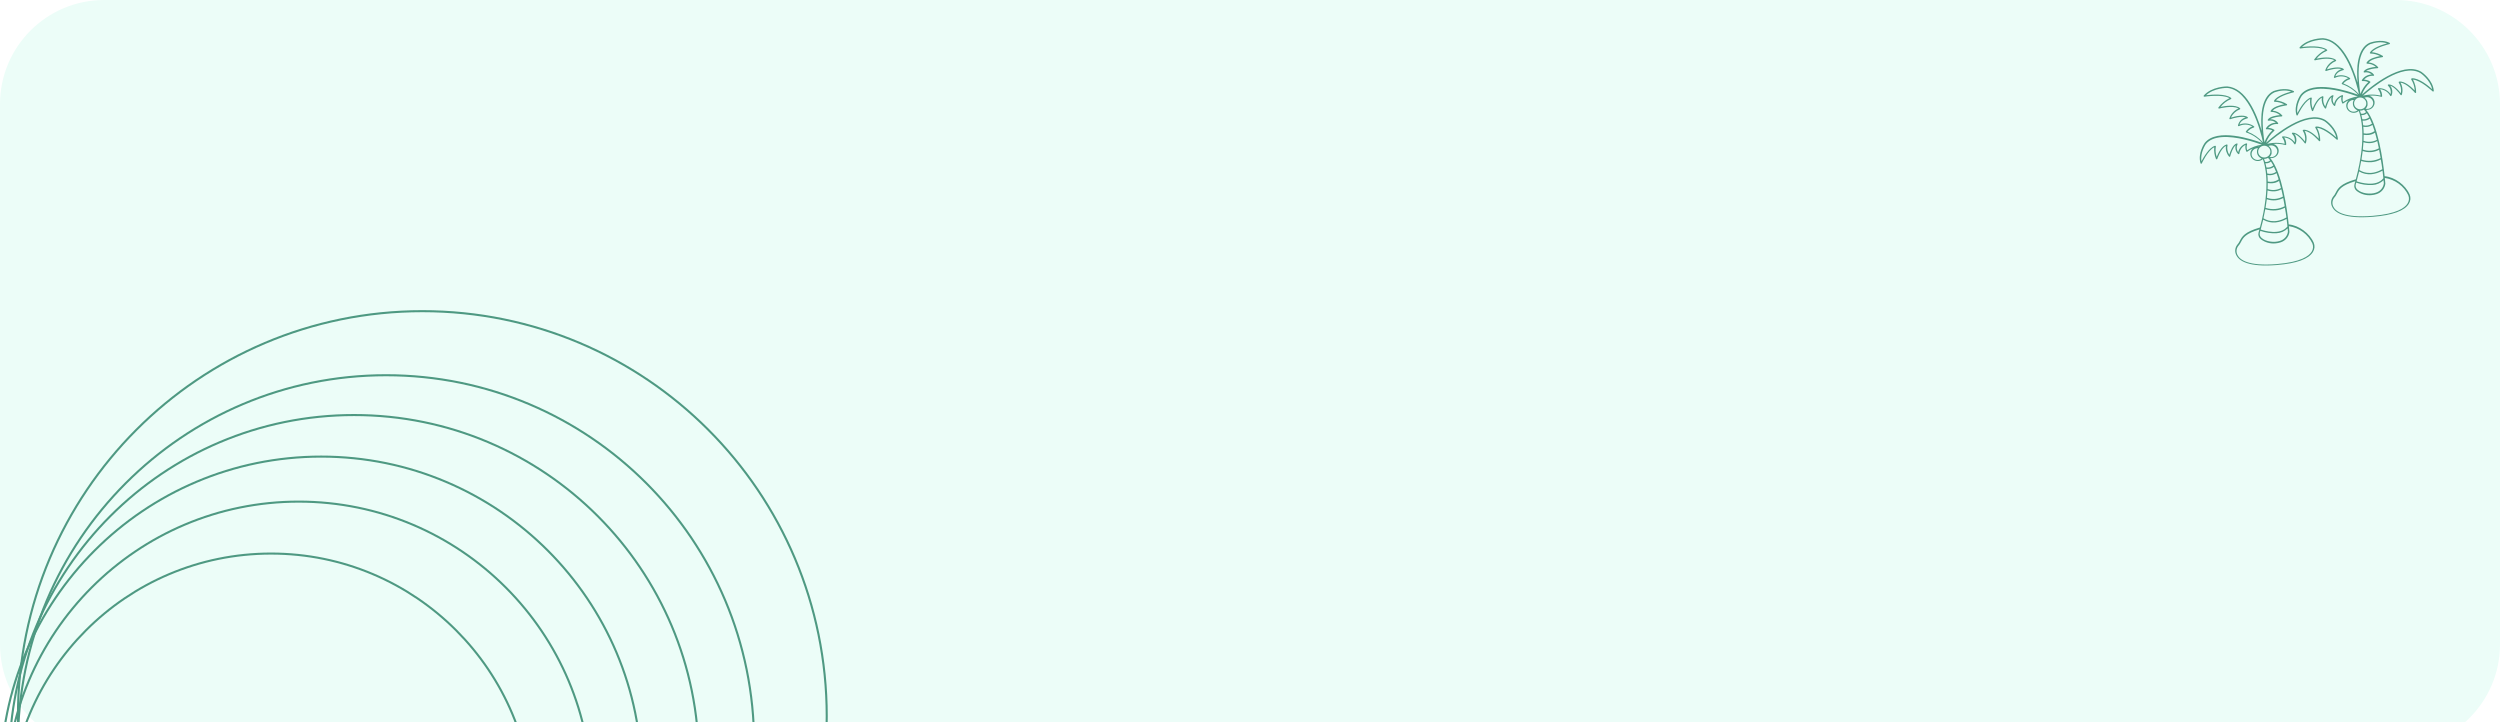
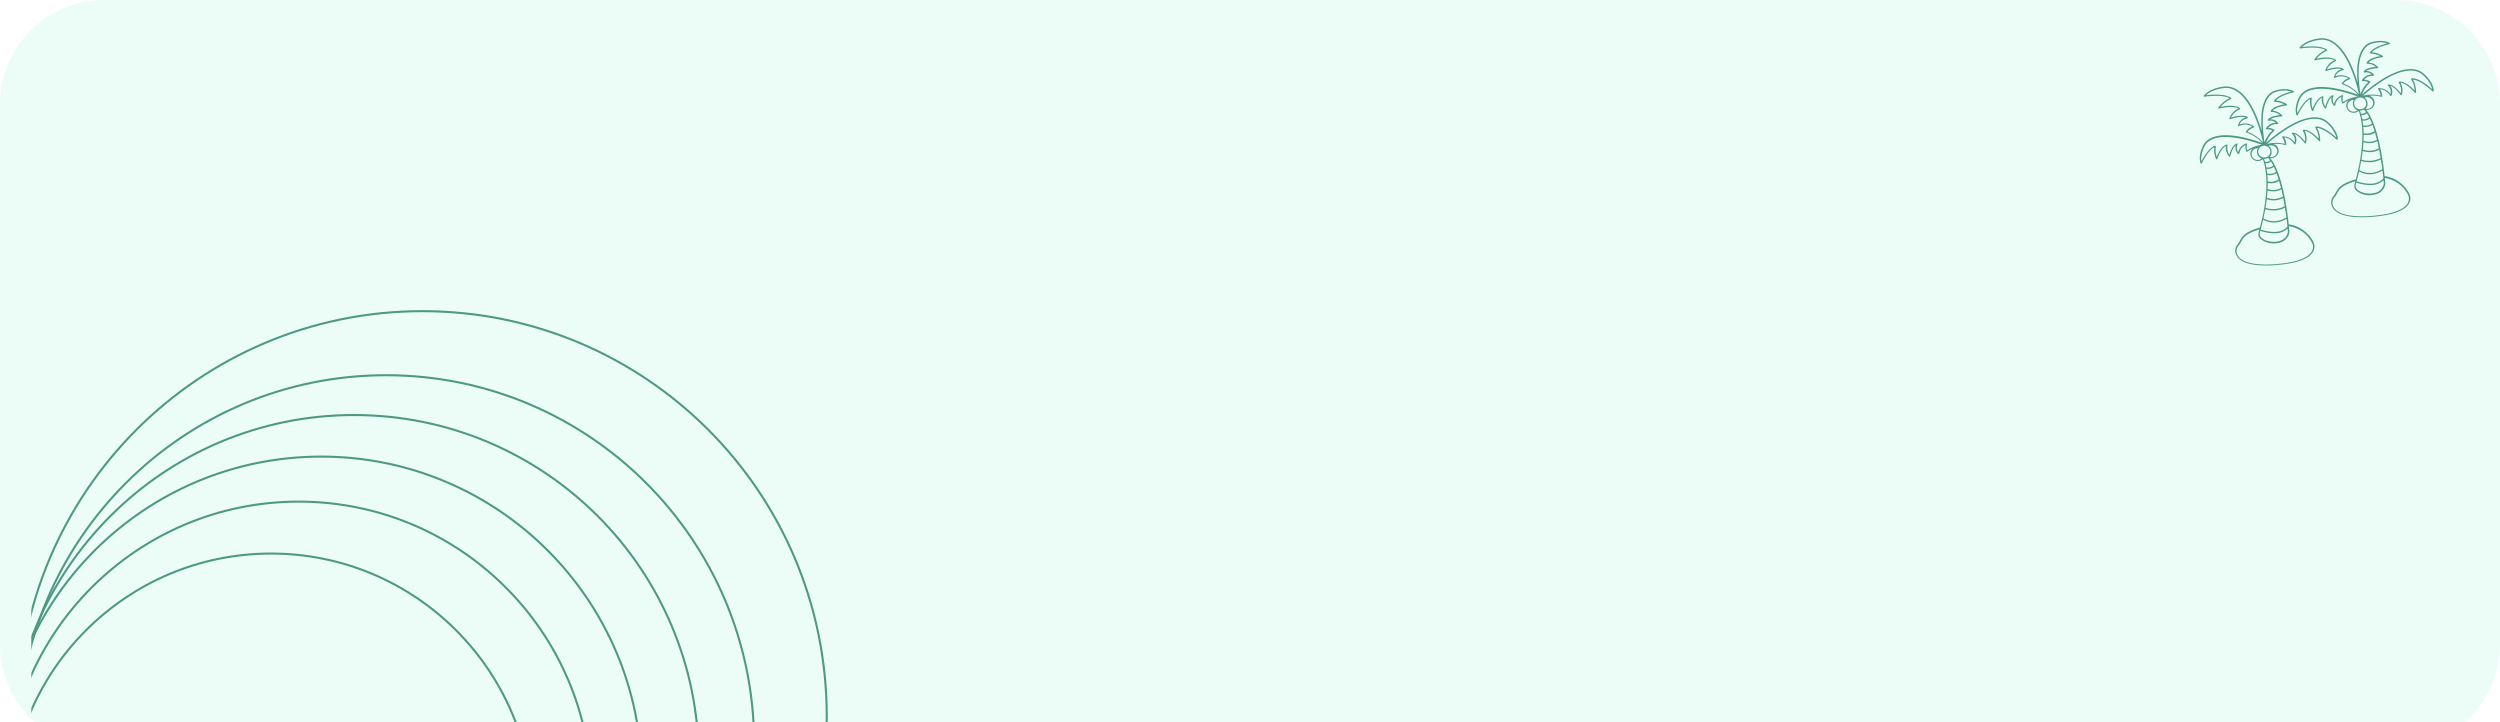
<svg xmlns="http://www.w3.org/2000/svg" width="1199" height="346" viewBox="0 0 1199 346" fill="none">
  <rect width="1199" height="359" rx="50" fill="#ECFDF8" />
  <path d="M1161.18 34.389C1151.92 29.059 1136.65 41.896 1132.77 45.395C1133.55 43.176 1134.91 41.186 1136.71 39.612C1136.75 39.58 1136.78 39.539 1136.81 39.492C1136.83 39.445 1136.84 39.394 1136.84 39.342C1136.84 39.293 1136.82 39.244 1136.8 39.2C1136.78 39.156 1136.74 39.119 1136.7 39.092C1135.84 38.533 1134.83 38.225 1133.8 38.205C1134.33 37.573 1135.01 37.075 1135.79 36.754C1136.57 36.433 1137.41 36.299 1138.26 36.364C1138.32 36.373 1138.38 36.364 1138.44 36.338C1138.5 36.313 1138.54 36.271 1138.58 36.22C1138.61 36.167 1138.62 36.107 1138.62 36.046C1138.62 35.985 1138.61 35.925 1138.58 35.873C1138.17 35.277 1137.6 34.795 1136.94 34.477C1136.28 34.159 1135.54 34.015 1134.8 34.061C1136.11 33.097 1139.08 32.75 1140.28 32.712C1140.34 32.711 1140.4 32.692 1140.46 32.658C1140.51 32.624 1140.55 32.575 1140.58 32.519C1140.6 32.464 1140.61 32.403 1140.6 32.343C1140.59 32.284 1140.57 32.228 1140.53 32.181C1139.37 30.883 1137.73 30.077 1135.96 29.936C1137.62 28.008 1142.54 27.43 1142.59 27.42C1142.66 27.415 1142.72 27.388 1142.78 27.342C1142.83 27.297 1142.86 27.236 1142.88 27.17C1142.89 27.132 1142.9 27.092 1142.9 27.052C1142.9 27.011 1142.89 26.971 1142.88 26.933C1142.86 26.896 1142.84 26.861 1142.81 26.833C1142.78 26.804 1142.75 26.781 1142.71 26.765C1141.15 25.807 1139.38 25.21 1137.54 25.02C1139.54 22.63 1145.9 21.165 1145.97 21.165C1146.03 21.15 1146.1 21.115 1146.14 21.065C1146.19 21.015 1146.22 20.952 1146.23 20.886C1146.23 20.82 1146.22 20.754 1146.19 20.695C1146.16 20.637 1146.11 20.589 1146.05 20.558C1141.79 18.419 1136.59 20.5 1136.35 20.558C1130.35 23.45 1130.08 33.039 1130.71 39.68C1128.35 31.613 1123.22 18.977 1114.15 18.312C1113.85 18.312 1106.78 18.312 1102.9 22.717C1102.86 22.771 1102.84 22.835 1102.84 22.9C1102.84 22.966 1102.86 23.03 1102.9 23.083C1102.93 23.141 1102.98 23.187 1103.05 23.216C1103.11 23.245 1103.18 23.256 1103.25 23.247C1103.34 23.247 1111.79 21.927 1115.25 23.951C1113.14 25.005 1111.32 26.536 1109.96 28.413C1109.92 28.47 1109.89 28.537 1109.89 28.606C1109.89 28.675 1109.92 28.742 1109.96 28.799C1110 28.854 1110.05 28.895 1110.12 28.918C1110.19 28.94 1110.26 28.942 1110.33 28.924C1110.4 28.924 1116.67 27.237 1119.55 28.876C1118.53 29.349 1117.63 30.014 1116.88 30.83C1116.14 31.646 1115.57 32.597 1115.22 33.627C1115.2 33.686 1115.19 33.749 1115.21 33.809C1115.23 33.869 1115.26 33.923 1115.31 33.964C1115.35 34.008 1115.41 34.038 1115.47 34.05C1115.53 34.062 1115.6 34.055 1115.66 34.032C1117.15 33.502 1121.03 32.451 1123.03 33.164C1122.11 33.423 1121.28 33.918 1120.63 34.597C1119.98 35.277 1119.53 36.114 1119.34 37.02C1119.33 37.08 1119.33 37.142 1119.36 37.198C1119.38 37.254 1119.42 37.303 1119.48 37.338C1119.53 37.368 1119.59 37.384 1119.66 37.384C1119.72 37.384 1119.78 37.368 1119.84 37.338C1120.83 36.847 1121.93 36.605 1123.04 36.636C1124.15 36.666 1125.24 36.967 1126.2 37.511C1124.95 37.998 1123.88 38.834 1123.13 39.911C1123.1 39.956 1123.09 40.005 1123.09 40.056C1123.09 40.106 1123.1 40.156 1123.13 40.2C1123.15 40.248 1123.17 40.291 1123.21 40.326C1123.25 40.361 1123.3 40.387 1123.35 40.403C1126.29 41.42 1128.91 43.157 1130.95 45.443C1126.01 43.602 1109.25 38.06 1103.37 45.443C1103.23 45.645 1099.92 50.455 1101.37 55.168C1101.39 55.231 1101.43 55.287 1101.48 55.328C1101.53 55.369 1101.6 55.394 1101.67 55.399H1101.72C1101.78 55.393 1101.83 55.372 1101.88 55.338C1101.93 55.304 1101.97 55.259 1102 55.206C1102 55.139 1104.92 48.932 1107.94 47.496C1107.76 49.397 1108.04 51.312 1108.78 53.086C1108.8 53.149 1108.84 53.204 1108.9 53.242C1108.96 53.28 1109.03 53.3 1109.1 53.298C1109.17 53.297 1109.24 53.274 1109.3 53.233C1109.35 53.191 1109.4 53.133 1109.42 53.067C1109.42 53.019 1111.07 48.123 1113.53 46.86C1113.42 47.761 1113.49 48.675 1113.75 49.548C1114.01 50.422 1114.44 51.237 1115.03 51.949C1115.07 51.996 1115.12 52.031 1115.18 52.05C1115.24 52.069 1115.31 52.07 1115.37 52.055C1115.43 52.043 1115.48 52.013 1115.53 51.971C1115.57 51.928 1115.6 51.873 1115.62 51.814C1115.91 50.599 1116.88 47.612 1118.25 46.513C1118.04 47.253 1118.04 48.033 1118.24 48.773C1118.45 49.513 1118.86 50.187 1119.43 50.725C1119.47 50.765 1119.53 50.793 1119.59 50.805C1119.65 50.816 1119.72 50.812 1119.78 50.792C1119.84 50.77 1119.89 50.731 1119.93 50.682C1119.97 50.633 1119.99 50.574 1120 50.513C1120.1 49.642 1120.43 48.808 1120.94 48.085C1121.45 47.361 1122.14 46.769 1122.95 46.359C1122.75 47.411 1122.87 48.497 1123.31 49.481C1123.33 49.528 1123.36 49.569 1123.4 49.6C1123.44 49.632 1123.49 49.654 1123.54 49.664C1123.59 49.675 1123.64 49.675 1123.69 49.663C1123.74 49.651 1123.79 49.629 1123.83 49.597C1124.62 49 1125.48 48.498 1126.4 48.103C1126 48.459 1125.69 48.899 1125.49 49.388C1125.29 49.877 1125.21 50.404 1125.26 50.927C1125.34 51.846 1125.79 52.696 1126.53 53.29C1127.26 53.885 1128.2 54.175 1129.16 54.098C1129.94 54.032 1130.68 53.716 1131.26 53.202C1132.11 55.341 1135.36 65.596 1129.86 85.97C1122.44 88.12 1121.26 90.375 1120.23 92.37C1119.89 93.095 1119.45 93.767 1118.91 94.365C1118.38 95.077 1118.07 95.915 1118.01 96.785C1117.95 97.655 1118.14 98.525 1118.56 99.3C1119.93 102.056 1124.44 105.082 1138.1 103.974C1147.5 103.203 1153.29 101.083 1155.31 97.671C1155.72 97.017 1155.96 96.281 1156.03 95.519C1156.09 94.758 1155.96 93.993 1155.67 93.286C1153.67 88.679 1148.55 84.949 1143.67 84.496C1142.89 77.065 1140.5 59.649 1134.84 52.691C1135.08 52.715 1135.32 52.715 1135.56 52.691C1136.51 52.61 1137.39 52.168 1138.01 51.462C1138.63 50.755 1138.93 49.842 1138.85 48.922C1138.78 48.231 1138.51 47.574 1138.05 47.036C1137.6 46.498 1136.99 46.104 1136.3 45.906C1138.22 45.744 1140.16 45.917 1142.03 46.417C1142.07 46.438 1142.12 46.449 1142.17 46.449C1142.22 46.449 1142.27 46.438 1142.32 46.417C1142.36 46.39 1142.4 46.353 1142.42 46.309C1142.45 46.266 1142.46 46.216 1142.47 46.166C1142.49 44.967 1142.14 43.789 1141.47 42.783C1142.48 42.876 1143.46 43.21 1144.31 43.757C1145.16 44.304 1145.85 45.046 1146.33 45.915C1146.35 45.97 1146.4 46.015 1146.45 46.048C1146.5 46.08 1146.56 46.098 1146.63 46.099C1146.69 46.098 1146.75 46.08 1146.8 46.048C1146.86 46.015 1146.9 45.97 1146.93 45.915C1147.29 45.135 1147.43 44.275 1147.32 43.426C1147.21 42.577 1146.87 41.772 1146.33 41.096C1148.21 41.627 1150.53 44.373 1151.33 45.53C1151.36 45.578 1151.41 45.616 1151.46 45.641C1151.52 45.667 1151.58 45.678 1151.64 45.674C1151.7 45.665 1151.76 45.639 1151.81 45.597C1151.86 45.556 1151.89 45.503 1151.91 45.443C1152.2 44.487 1152.3 43.484 1152.19 42.492C1152.09 41.5 1151.78 40.538 1151.29 39.66C1154.36 39.95 1158.14 44.393 1158.18 44.479C1158.22 44.532 1158.28 44.57 1158.35 44.589C1158.42 44.608 1158.49 44.607 1158.56 44.585C1158.63 44.564 1158.68 44.521 1158.72 44.463C1158.76 44.405 1158.78 44.336 1158.78 44.267C1158.79 42.154 1158.27 40.069 1157.28 38.186C1160.99 38.456 1166.62 43.757 1166.68 43.814C1166.73 43.861 1166.79 43.892 1166.86 43.902C1166.93 43.913 1166.99 43.902 1167.06 43.872C1167.12 43.845 1167.17 43.799 1167.2 43.742C1167.24 43.685 1167.25 43.62 1167.25 43.554C1166.82 38.186 1161.43 34.552 1161.18 34.389ZM1143.29 87.985C1143.16 88.997 1142.72 89.952 1142.05 90.735C1141.37 91.518 1140.47 92.096 1139.46 92.399C1136.62 93.363 1132.61 92.727 1130.71 91.011C1130.32 90.708 1130.03 90.305 1129.87 89.849C1129.72 89.394 1129.7 88.904 1129.82 88.438L1130.06 87.59C1132.52 88.471 1135.14 88.861 1137.76 88.737C1139.8 88.657 1141.73 87.822 1143.15 86.404C1143.24 87.281 1143.28 87.84 1143.29 87.985ZM1143.06 85.479C1139.63 89.922 1131.8 87.503 1130.23 86.954C1130.69 85.315 1131.09 83.741 1131.44 82.231C1133.2 83.282 1135.28 83.749 1137.35 83.561C1139.22 83.369 1141.03 82.787 1142.65 81.855C1142.82 83.262 1142.96 84.496 1143.06 85.479ZM1142.56 81.151C1136.56 84.621 1132.44 82.115 1131.56 81.547C1131.9 80.034 1132.18 78.588 1132.43 77.21C1134.04 77.711 1135.74 77.904 1137.43 77.778C1138.97 77.66 1140.47 77.216 1141.82 76.477C1142.15 78.144 1142.37 79.773 1142.56 81.151ZM1132.56 76.554C1132.81 75.109 1133.01 73.721 1133.16 72.42C1134.48 72.886 1135.89 73.067 1137.3 72.95C1138.61 72.843 1139.88 72.464 1141.03 71.841C1141.3 73.181 1141.53 74.501 1141.74 75.783C1140.35 76.519 1138.82 76.967 1137.24 77.1C1135.66 77.233 1134.08 77.047 1132.58 76.554H1132.56ZM1133.23 71.735C1133.36 70.502 1133.46 69.326 1133.52 68.218C1134.65 68.579 1135.84 68.717 1137.03 68.622C1138.12 68.528 1139.19 68.199 1140.14 67.658C1140.41 68.805 1140.67 69.972 1140.9 71.118C1139.75 71.764 1138.47 72.155 1137.14 72.263C1135.82 72.372 1134.49 72.195 1133.25 71.745L1133.23 71.735ZM1133.56 67.533C1133.56 66.502 1133.62 65.528 1133.61 64.642C1134.35 64.771 1135.1 64.807 1135.85 64.748C1137 64.673 1138.11 64.285 1139.05 63.63C1139.38 64.748 1139.69 65.895 1139.97 67.051C1139 67.575 1137.93 67.89 1136.83 67.975C1135.72 68.06 1134.61 67.912 1133.58 67.543L1133.56 67.533ZM1133.61 63.938C1133.61 62.791 1133.53 61.741 1133.44 60.777C1133.97 60.894 1134.53 60.93 1135.08 60.883C1136.07 60.797 1137.02 60.465 1137.84 59.919C1138.19 60.883 1138.53 61.847 1138.84 62.897C1138.09 63.414 1137.24 63.774 1136.35 63.955C1135.45 64.136 1134.52 64.133 1133.63 63.948L1133.61 63.938ZM1133.38 60.083C1133.29 59.273 1133.19 58.531 1133.08 57.857C1133.39 57.886 1133.71 57.886 1134.03 57.857C1134.95 57.795 1135.83 57.458 1136.55 56.893C1136.92 57.654 1137.26 58.464 1137.6 59.302C1137.01 59.735 1136.32 60.031 1135.59 60.168C1134.86 60.305 1134.11 60.279 1133.4 60.093L1133.38 60.083ZM1132.97 57.192C1132.82 56.421 1132.67 55.756 1132.52 55.187C1132.72 55.206 1132.93 55.206 1133.14 55.187C1133.89 55.137 1134.6 54.826 1135.14 54.31C1135.55 54.931 1135.93 55.575 1136.28 56.237C1135.84 56.624 1135.31 56.911 1134.74 57.078C1134.18 57.244 1133.57 57.287 1132.99 57.201L1132.97 57.192ZM1132.32 54.493C1132.13 53.857 1131.96 53.385 1131.83 53.057H1132.26C1132.79 53.01 1133.3 52.849 1133.76 52.585C1134.11 52.954 1134.45 53.344 1134.76 53.751C1134.46 54.071 1134.08 54.309 1133.65 54.441C1133.23 54.573 1132.77 54.594 1132.34 54.503L1132.32 54.493ZM1133.63 51.901C1133.3 52.117 1132.93 52.269 1132.54 52.347C1132.15 52.425 1131.75 52.427 1131.36 52.353C1130.74 52.231 1130.18 51.919 1129.76 51.464C1129.34 51.009 1129.08 50.435 1129.03 49.828C1128.99 49.464 1129.03 49.097 1129.15 48.748C1129.26 48.399 1129.44 48.075 1129.69 47.795C1129.93 47.503 1130.23 47.261 1130.58 47.086C1130.92 46.91 1131.3 46.804 1131.69 46.773H1132.12C1132.49 46.791 1132.85 46.88 1133.19 47.033C1133.65 47.244 1134.05 47.569 1134.34 47.975C1134.64 48.381 1134.81 48.854 1134.86 49.346C1134.91 49.839 1134.82 50.335 1134.61 50.785C1134.4 51.236 1134.06 51.624 1133.65 51.91L1133.63 51.901ZM1136.63 21.223C1137.91 20.744 1139.26 20.442 1140.63 20.327C1142.06 20.183 1143.51 20.345 1144.87 20.799C1142.78 21.358 1137.87 22.881 1136.63 25.213C1136.59 25.262 1136.58 25.319 1136.58 25.377C1136.58 25.435 1136.59 25.492 1136.63 25.541C1136.66 25.589 1136.7 25.629 1136.76 25.654C1136.81 25.68 1136.87 25.691 1136.93 25.686C1138.53 25.722 1140.09 26.136 1141.49 26.89C1139.71 27.208 1136.06 28.076 1135 30.061C1134.97 30.109 1134.95 30.164 1134.95 30.22C1134.95 30.276 1134.97 30.331 1135 30.379C1135.03 30.429 1135.07 30.469 1135.12 30.496C1135.18 30.523 1135.24 30.536 1135.3 30.533C1136.84 30.54 1138.32 31.089 1139.47 32.075C1137.95 32.201 1134.52 32.673 1133.64 34.282C1133.6 34.334 1133.59 34.395 1133.59 34.456C1133.59 34.517 1133.6 34.577 1133.64 34.629C1133.67 34.682 1133.72 34.723 1133.79 34.745C1133.85 34.768 1133.91 34.771 1133.98 34.755C1134.6 34.634 1135.25 34.658 1135.86 34.826C1136.47 34.994 1137.03 35.3 1137.5 35.718C1136.53 35.735 1135.59 35.99 1134.76 36.459C1133.93 36.929 1133.24 37.596 1132.76 38.398C1132.72 38.449 1132.71 38.507 1132.71 38.566C1132.71 38.626 1132.72 38.684 1132.76 38.735C1132.79 38.785 1132.84 38.825 1132.9 38.851C1132.95 38.876 1133.01 38.886 1133.08 38.88C1134.02 38.817 1134.97 38.996 1135.82 39.4C1134.12 40.983 1132.83 42.927 1132.05 45.077C1131.34 40.451 1129.12 24.886 1136.71 21.233L1136.63 21.223ZM1123.86 40.017C1124.67 39.092 1125.72 38.401 1126.92 38.022C1126.98 38.005 1127.03 37.973 1127.07 37.929C1127.12 37.885 1127.14 37.83 1127.16 37.771C1127.17 37.712 1127.16 37.651 1127.14 37.595C1127.11 37.539 1127.08 37.49 1127.03 37.453C1126.04 36.738 1124.87 36.283 1123.64 36.133C1122.42 35.982 1121.17 36.142 1120.03 36.596C1120.84 34.186 1123.69 33.704 1123.82 33.646C1123.88 33.639 1123.94 33.612 1123.99 33.571C1124.04 33.53 1124.07 33.475 1124.09 33.415C1124.1 33.355 1124.1 33.291 1124.08 33.232C1124.06 33.172 1124.02 33.119 1123.98 33.078C1122.12 31.574 1117.69 32.74 1115.98 33.27C1116.81 31.483 1118.33 30.07 1120.21 29.319C1120.26 29.3 1120.31 29.267 1120.35 29.223C1120.39 29.179 1120.42 29.125 1120.43 29.068C1120.44 29.012 1120.43 28.954 1120.41 28.901C1120.39 28.847 1120.36 28.798 1120.32 28.76C1118.04 26.881 1113.08 27.68 1110.98 28.134C1112.27 26.507 1113.97 25.224 1115.92 24.404C1115.97 24.384 1116.02 24.351 1116.06 24.307C1116.1 24.263 1116.13 24.21 1116.14 24.153C1116.15 24.097 1116.15 24.038 1116.13 23.984C1116.11 23.93 1116.07 23.882 1116.03 23.845C1113.32 21.647 1106.53 22.235 1104.03 22.534C1107.81 19.006 1114.03 19.026 1114.09 19.026C1125.01 19.835 1130.18 39.834 1131.36 45.164C1129.34 42.89 1126.78 41.126 1123.9 40.027L1123.86 40.017ZM1123.71 48.932C1123.44 47.985 1123.44 46.987 1123.71 46.041C1123.73 45.983 1123.73 45.922 1123.71 45.864C1123.69 45.806 1123.66 45.754 1123.62 45.713C1123.57 45.671 1123.52 45.641 1123.46 45.627C1123.4 45.614 1123.34 45.617 1123.28 45.636C1122.31 45.969 1121.44 46.536 1120.77 47.284C1120.09 48.032 1119.63 48.934 1119.42 49.906C1119.05 49.344 1118.82 48.704 1118.77 48.041C1118.71 47.378 1118.82 46.712 1119.09 46.099C1119.12 46.048 1119.14 45.99 1119.14 45.93C1119.14 45.87 1119.12 45.811 1119.09 45.761C1119.04 45.715 1118.99 45.681 1118.93 45.664C1118.86 45.647 1118.8 45.647 1118.74 45.665C1116.8 46.214 1115.6 49.636 1115.17 51.11C1114.3 49.743 1113.99 48.115 1114.31 46.542C1114.32 46.486 1114.32 46.429 1114.3 46.375C1114.28 46.321 1114.25 46.272 1114.21 46.233C1114.17 46.191 1114.11 46.161 1114.05 46.148C1113.99 46.134 1113.93 46.137 1113.88 46.156C1111.5 46.821 1109.81 50.397 1109.13 52.103C1108.58 50.521 1108.44 48.834 1108.72 47.188C1108.73 47.132 1108.73 47.072 1108.72 47.016C1108.7 46.96 1108.67 46.91 1108.63 46.87C1108.58 46.829 1108.53 46.8 1108.47 46.787C1108.41 46.773 1108.35 46.775 1108.3 46.792C1105.49 47.602 1102.83 52.286 1101.82 54.242C1101.09 50.108 1103.91 46.002 1103.93 45.973C1105.63 43.853 1108.36 42.899 1111.48 42.639C1118.53 42.06 1127.48 45.067 1130.79 46.272C1128.24 46.601 1125.81 47.513 1123.71 48.932ZM1129.51 47.149L1129.34 47.303H1129.04L1129.51 47.149ZM1125.88 51.004C1125.84 50.634 1125.89 50.261 1126 49.907C1126.12 49.553 1126.31 49.224 1126.56 48.94C1126.81 48.656 1127.11 48.423 1127.45 48.253C1127.8 48.083 1128.17 47.979 1128.56 47.949H1128.86V47.997C1128.86 48.045 1128.81 48.103 1128.78 48.151C1128.71 48.283 1128.65 48.418 1128.6 48.556L1128.54 48.759C1128.5 48.894 1128.47 49.033 1128.45 49.173V49.356C1128.43 49.565 1128.43 49.774 1128.45 49.983C1128.46 50.158 1128.49 50.332 1128.54 50.503C1128.54 50.561 1128.54 50.619 1128.59 50.676L1128.71 51.004L1128.8 51.187C1128.84 51.284 1128.9 51.377 1128.96 51.467L1129.08 51.65C1129.13 51.734 1129.2 51.815 1129.27 51.891L1129.42 52.055C1129.49 52.133 1129.57 52.207 1129.65 52.276L1129.82 52.411C1129.9 52.481 1129.99 52.545 1130.09 52.604L1130.26 52.71C1130.4 52.789 1130.55 52.857 1130.71 52.913C1130.24 53.291 1129.67 53.52 1129.07 53.568C1128.67 53.603 1128.28 53.563 1127.9 53.449C1127.53 53.334 1127.18 53.148 1126.88 52.902C1126.58 52.656 1126.34 52.354 1126.16 52.015C1125.99 51.675 1125.88 51.306 1125.86 50.927L1125.88 51.004ZM1155.03 93.69C1155.28 94.315 1155.38 94.989 1155.32 95.658C1155.26 96.327 1155.04 96.973 1154.68 97.546C1153.37 99.743 1149.41 102.567 1138.01 103.511C1124.01 104.658 1120.18 101.304 1119.13 99.194C1118.77 98.536 1118.61 97.8 1118.65 97.061C1118.7 96.322 1118.94 95.608 1119.37 94.992C1119.95 94.348 1120.44 93.623 1120.81 92.842C1121.81 90.915 1122.86 88.929 1129.62 86.896C1129.49 87.387 1129.35 87.859 1129.21 88.38C1129.04 88.96 1129.06 89.573 1129.25 90.145C1129.44 90.717 1129.8 91.222 1130.29 91.599C1131.29 92.367 1132.43 92.938 1133.66 93.278C1134.89 93.619 1136.18 93.723 1137.45 93.584C1138.22 93.521 1138.99 93.365 1139.73 93.122C1140.86 92.778 1141.87 92.127 1142.62 91.247C1143.38 90.367 1143.86 89.294 1144.01 88.158V88.091C1144.01 87.888 1143.92 86.886 1143.76 85.334C1146.19 85.715 1148.5 86.67 1150.46 88.114C1152.42 89.559 1153.98 91.448 1155.01 93.613L1155.03 93.69ZM1138.17 49.163C1138.2 49.533 1138.16 49.905 1138.04 50.259C1137.92 50.612 1137.74 50.94 1137.49 51.224C1137.24 51.508 1136.94 51.742 1136.6 51.912C1136.25 52.083 1135.88 52.187 1135.5 52.219C1135.16 52.25 1134.82 52.224 1134.5 52.141C1134.56 52.093 1134.6 52.035 1134.66 51.978L1134.74 51.891C1134.83 51.785 1134.92 51.669 1135 51.553C1135.07 51.447 1135.13 51.332 1135.19 51.226L1135.25 51.101C1135.25 51.014 1135.32 50.927 1135.35 50.831C1135.38 50.734 1135.35 50.734 1135.4 50.686C1135.43 50.598 1135.45 50.508 1135.47 50.416V50.272V49.983C1135.47 49.938 1135.47 49.892 1135.47 49.848C1135.48 49.703 1135.48 49.558 1135.47 49.414C1135.47 49.269 1135.47 49.134 1135.4 48.99C1135.33 48.845 1135.4 48.903 1135.4 48.855C1135.4 48.807 1135.35 48.672 1135.32 48.585L1135.26 48.431C1135.22 48.349 1135.19 48.268 1135.15 48.19C1135.12 48.14 1135.1 48.092 1135.07 48.045C1135.07 47.968 1134.98 47.891 1134.93 47.814L1134.84 47.689C1134.78 47.599 1134.7 47.515 1134.63 47.438L1134.57 47.361C1134.47 47.263 1134.37 47.17 1134.27 47.082L1134.15 46.995L1133.98 46.86C1134.27 46.734 1134.59 46.656 1134.92 46.629C1135.68 46.547 1136.45 46.759 1137.05 47.219C1137.66 47.679 1138.05 48.35 1138.15 49.086L1138.17 49.163ZM1156.71 37.598C1156.65 37.603 1156.59 37.623 1156.54 37.655C1156.49 37.687 1156.45 37.73 1156.43 37.781C1156.4 37.831 1156.38 37.888 1156.38 37.945C1156.38 38.002 1156.4 38.059 1156.43 38.109C1157.43 39.716 1158 41.537 1158.09 43.41C1156.72 41.964 1153.46 38.88 1150.72 39.111C1150.66 39.115 1150.6 39.134 1150.56 39.166C1150.51 39.199 1150.47 39.243 1150.45 39.294C1150.42 39.344 1150.4 39.401 1150.4 39.458C1150.4 39.515 1150.42 39.572 1150.45 39.622C1151.43 41.145 1151.78 42.967 1151.45 44.73C1150.45 43.419 1147.73 40.306 1145.5 40.499C1145.43 40.502 1145.37 40.523 1145.32 40.561C1145.27 40.599 1145.23 40.651 1145.21 40.711C1145.18 40.768 1145.18 40.831 1145.19 40.892C1145.21 40.952 1145.24 41.007 1145.29 41.048C1145.83 41.583 1146.23 42.238 1146.44 42.956C1146.66 43.674 1146.69 44.432 1146.53 45.164C1145.91 44.249 1145.05 43.504 1144.05 42.998C1143.04 42.492 1141.92 42.242 1140.79 42.272C1140.72 42.276 1140.66 42.296 1140.61 42.33C1140.56 42.364 1140.51 42.41 1140.49 42.465C1140.46 42.52 1140.45 42.581 1140.46 42.64C1140.47 42.7 1140.5 42.756 1140.54 42.802C1141.22 43.691 1141.64 44.745 1141.74 45.848C1139.87 45.401 1137.95 45.257 1136.04 45.424C1135.11 45.506 1134.19 45.651 1133.29 45.858C1137.29 42.34 1152.14 30.023 1160.78 35.005C1160.83 35.005 1165.52 38.195 1166.45 42.783C1164.71 41.145 1159.94 37.28 1156.71 37.55V37.598Z" fill="#4E9982" />
  <path d="M1115.18 57.519C1105.92 52.19 1090.65 65.027 1086.77 68.526C1087.55 66.307 1088.91 64.317 1090.71 62.743C1090.75 62.711 1090.78 62.67 1090.81 62.623C1090.83 62.576 1090.84 62.525 1090.84 62.473C1090.84 62.423 1090.82 62.375 1090.8 62.331C1090.78 62.287 1090.74 62.25 1090.7 62.223C1089.84 61.664 1088.83 61.356 1087.8 61.336C1088.33 60.703 1089.01 60.205 1089.79 59.885C1090.57 59.564 1091.41 59.43 1092.26 59.495C1092.32 59.504 1092.38 59.495 1092.44 59.469C1092.5 59.444 1092.54 59.402 1092.58 59.35C1092.61 59.298 1092.62 59.238 1092.62 59.177C1092.62 59.116 1092.61 59.056 1092.58 59.004C1092.17 58.408 1091.6 57.926 1090.94 57.608C1090.28 57.29 1089.54 57.146 1088.8 57.192C1090.11 56.228 1093.08 55.881 1094.28 55.842C1094.34 55.842 1094.4 55.823 1094.46 55.789C1094.51 55.755 1094.55 55.706 1094.58 55.65C1094.6 55.594 1094.61 55.534 1094.6 55.474C1094.59 55.415 1094.57 55.359 1094.53 55.312C1093.37 54.014 1091.73 53.207 1089.96 53.067C1091.62 51.139 1096.54 50.561 1096.59 50.551C1096.66 50.546 1096.72 50.519 1096.78 50.473C1096.83 50.428 1096.86 50.367 1096.88 50.301C1096.89 50.263 1096.9 50.223 1096.9 50.183C1096.9 50.142 1096.89 50.102 1096.88 50.064C1096.86 50.027 1096.84 49.992 1096.81 49.964C1096.78 49.935 1096.75 49.912 1096.71 49.896C1095.15 48.938 1093.38 48.341 1091.54 48.151C1093.54 45.761 1099.9 44.296 1099.97 44.296C1100.03 44.281 1100.1 44.246 1100.14 44.196C1100.19 44.146 1100.22 44.083 1100.23 44.017C1100.23 43.951 1100.22 43.884 1100.19 43.826C1100.16 43.767 1100.11 43.72 1100.05 43.689C1095.79 41.549 1090.59 43.631 1090.35 43.689C1084.35 46.58 1084.08 56.17 1084.71 62.81C1082.35 54.744 1077.22 42.108 1068.15 41.443C1067.85 41.443 1060.78 41.443 1056.9 45.848C1056.86 45.901 1056.84 45.965 1056.84 46.031C1056.84 46.096 1056.86 46.16 1056.9 46.214C1056.93 46.272 1056.98 46.318 1057.05 46.347C1057.11 46.376 1057.18 46.387 1057.25 46.378C1057.34 46.378 1065.79 45.057 1069.25 47.081C1067.14 48.136 1065.32 49.667 1063.96 51.544C1063.92 51.6 1063.89 51.668 1063.89 51.737C1063.89 51.806 1063.92 51.873 1063.96 51.929C1064 51.984 1064.05 52.026 1064.12 52.049C1064.19 52.071 1064.26 52.073 1064.33 52.055C1064.4 52.055 1070.67 50.368 1073.55 52.007C1072.53 52.48 1071.63 53.145 1070.88 53.961C1070.14 54.777 1069.57 55.728 1069.22 56.758C1069.2 56.816 1069.19 56.88 1069.21 56.94C1069.23 56.999 1069.26 57.054 1069.31 57.095C1069.35 57.139 1069.41 57.168 1069.47 57.18C1069.53 57.192 1069.6 57.186 1069.66 57.163C1071.15 56.633 1075.03 55.582 1077.03 56.295C1076.11 56.553 1075.28 57.049 1074.63 57.728C1073.98 58.408 1073.53 59.245 1073.34 60.151C1073.33 60.211 1073.33 60.273 1073.36 60.329C1073.38 60.385 1073.42 60.433 1073.48 60.468C1073.53 60.499 1073.59 60.515 1073.66 60.515C1073.72 60.515 1073.78 60.499 1073.84 60.468C1074.83 59.978 1075.93 59.736 1077.04 59.767C1078.15 59.797 1079.24 60.098 1080.2 60.642C1078.95 61.129 1077.88 61.965 1077.13 63.042C1077.1 63.086 1077.09 63.136 1077.09 63.186C1077.09 63.237 1077.1 63.286 1077.13 63.331C1077.15 63.379 1077.17 63.421 1077.21 63.456C1077.25 63.492 1077.3 63.518 1077.35 63.533C1080.29 64.551 1082.91 66.288 1084.95 68.574C1080.01 66.733 1063.25 61.191 1057.37 68.574C1057.23 68.776 1053.92 73.586 1055.37 78.299C1055.39 78.362 1055.43 78.418 1055.48 78.459C1055.53 78.5 1055.6 78.525 1055.67 78.53H1055.72C1055.78 78.524 1055.83 78.503 1055.88 78.469C1055.93 78.435 1055.97 78.39 1056 78.337C1056 78.27 1058.92 72.063 1061.94 70.627C1061.76 72.528 1062.04 74.443 1062.78 76.217C1062.8 76.28 1062.84 76.335 1062.9 76.373C1062.96 76.411 1063.03 76.431 1063.1 76.429C1063.17 76.428 1063.24 76.405 1063.3 76.363C1063.35 76.322 1063.4 76.264 1063.42 76.198C1063.42 76.149 1065.07 71.253 1067.53 69.991C1067.42 70.892 1067.49 71.806 1067.75 72.679C1068.01 73.552 1068.44 74.368 1069.03 75.08C1069.07 75.127 1069.12 75.162 1069.18 75.181C1069.24 75.2 1069.31 75.201 1069.37 75.186C1069.43 75.174 1069.48 75.144 1069.53 75.101C1069.57 75.058 1069.6 75.004 1069.62 74.945C1069.91 73.73 1070.88 70.743 1072.25 69.644C1072.04 70.384 1072.04 71.164 1072.24 71.904C1072.45 72.644 1072.86 73.318 1073.43 73.856C1073.47 73.896 1073.53 73.924 1073.59 73.936C1073.65 73.947 1073.72 73.943 1073.78 73.923C1073.84 73.9 1073.89 73.862 1073.93 73.813C1073.97 73.764 1073.99 73.705 1074 73.644C1074.1 72.772 1074.43 71.939 1074.94 71.216C1075.45 70.492 1076.14 69.9 1076.95 69.49C1076.75 70.542 1076.87 71.628 1077.31 72.612C1077.33 72.659 1077.36 72.699 1077.4 72.731C1077.44 72.763 1077.49 72.785 1077.54 72.795C1077.59 72.806 1077.64 72.806 1077.69 72.794C1077.74 72.782 1077.79 72.76 1077.83 72.728C1078.62 72.131 1079.48 71.629 1080.4 71.234C1080 71.59 1079.69 72.03 1079.49 72.519C1079.29 73.008 1079.21 73.535 1079.26 74.058C1079.34 74.977 1079.79 75.827 1080.53 76.421C1081.26 77.016 1082.2 77.306 1083.16 77.229C1083.94 77.162 1084.68 76.847 1085.26 76.332C1086.11 78.472 1089.36 88.727 1083.86 109.101C1076.44 111.251 1075.26 113.506 1074.23 115.501C1073.89 116.226 1073.45 116.898 1072.91 117.496C1072.38 118.208 1072.07 119.045 1072.01 119.916C1071.95 120.786 1072.14 121.656 1072.56 122.43C1073.93 125.187 1078.44 128.213 1092.1 127.105C1101.5 126.334 1107.29 124.213 1109.31 120.802C1109.72 120.148 1109.96 119.411 1110.03 118.65C1110.09 117.889 1109.96 117.124 1109.67 116.416C1107.67 111.81 1102.55 108.08 1097.67 107.627C1096.89 100.196 1094.5 82.78 1088.84 75.822C1089.08 75.846 1089.32 75.846 1089.56 75.822C1090.51 75.741 1091.39 75.299 1092.01 74.593C1092.63 73.886 1092.93 72.973 1092.85 72.053C1092.78 71.362 1092.51 70.705 1092.05 70.167C1091.6 69.629 1090.99 69.235 1090.3 69.037C1092.22 68.875 1094.16 69.048 1096.03 69.547C1096.07 69.569 1096.12 69.58 1096.17 69.58C1096.22 69.58 1096.27 69.569 1096.32 69.547C1096.36 69.521 1096.4 69.484 1096.42 69.44C1096.45 69.396 1096.46 69.347 1096.47 69.297C1096.49 68.098 1096.14 66.92 1095.47 65.914C1096.48 66.006 1097.46 66.341 1098.31 66.888C1099.16 67.435 1099.85 68.177 1100.33 69.046C1100.35 69.1 1100.4 69.146 1100.45 69.178C1100.5 69.211 1100.56 69.228 1100.63 69.229C1100.69 69.228 1100.75 69.211 1100.8 69.178C1100.86 69.146 1100.9 69.1 1100.93 69.046C1101.29 68.266 1101.43 67.406 1101.32 66.557C1101.21 65.708 1100.87 64.903 1100.33 64.227C1102.21 64.757 1104.53 67.504 1105.33 68.661C1105.36 68.709 1105.41 68.747 1105.46 68.772C1105.52 68.798 1105.58 68.809 1105.64 68.805C1105.7 68.796 1105.76 68.769 1105.81 68.728C1105.86 68.687 1105.89 68.634 1105.91 68.574C1106.2 67.618 1106.3 66.615 1106.19 65.623C1106.09 64.631 1105.78 63.669 1105.29 62.791C1108.36 63.08 1112.14 67.523 1112.18 67.61C1112.22 67.663 1112.28 67.701 1112.35 67.72C1112.42 67.739 1112.49 67.737 1112.56 67.716C1112.63 67.695 1112.68 67.652 1112.72 67.594C1112.76 67.536 1112.78 67.467 1112.78 67.398C1112.79 65.285 1112.27 63.2 1111.28 61.317C1114.99 61.587 1120.62 66.887 1120.68 66.945C1120.73 66.992 1120.79 67.023 1120.86 67.033C1120.93 67.043 1120.99 67.033 1121.06 67.003C1121.12 66.975 1121.17 66.93 1121.2 66.873C1121.24 66.816 1121.25 66.75 1121.25 66.685C1120.82 61.317 1115.43 57.683 1115.18 57.519ZM1097.29 111.116C1097.16 112.128 1096.72 113.083 1096.05 113.866C1095.37 114.649 1094.47 115.226 1093.46 115.53C1090.62 116.494 1086.61 115.857 1084.71 114.142C1084.32 113.839 1084.03 113.436 1083.87 112.98C1083.72 112.524 1083.7 112.035 1083.82 111.569L1084.06 110.72C1086.52 111.601 1089.14 111.992 1091.76 111.867C1093.8 111.788 1095.73 110.953 1097.15 109.535C1097.24 110.412 1097.28 110.971 1097.29 111.116ZM1097.06 108.61C1093.63 113.053 1085.8 110.634 1084.23 110.084C1084.69 108.446 1085.09 106.872 1085.44 105.362C1087.2 106.413 1089.28 106.88 1091.35 106.692C1093.22 106.5 1095.03 105.918 1096.65 104.986C1096.82 106.393 1096.96 107.627 1097.06 108.61ZM1096.56 104.282C1090.56 107.752 1086.44 105.246 1085.56 104.677C1085.9 103.164 1086.18 101.719 1086.43 100.34C1088.04 100.842 1089.74 101.035 1091.43 100.909C1092.97 100.791 1094.47 100.347 1095.82 99.608C1096.15 101.275 1096.37 102.904 1096.56 104.282ZM1086.56 99.685C1086.81 98.239 1087.01 96.852 1087.16 95.55C1088.48 96.017 1089.89 96.198 1091.3 96.081C1092.61 95.973 1093.88 95.595 1095.03 94.972C1095.3 96.312 1095.53 97.632 1095.74 98.914C1094.35 99.65 1092.82 100.098 1091.24 100.231C1089.66 100.364 1088.08 100.178 1086.58 99.685H1086.56ZM1087.23 94.866C1087.36 93.632 1087.46 92.457 1087.52 91.348C1088.65 91.71 1089.84 91.848 1091.03 91.753C1092.12 91.659 1093.19 91.329 1094.14 90.789C1094.41 91.936 1094.67 93.102 1094.9 94.249C1093.75 94.895 1092.47 95.286 1091.14 95.394C1089.82 95.503 1088.49 95.326 1087.25 94.876L1087.23 94.866ZM1087.56 90.664C1087.56 89.633 1087.62 88.659 1087.61 87.773C1088.35 87.902 1089.1 87.938 1089.85 87.879C1091 87.804 1092.11 87.416 1093.05 86.761C1093.38 87.879 1093.69 89.026 1093.97 90.182C1093 90.706 1091.93 91.021 1090.83 91.106C1089.72 91.191 1088.61 91.043 1087.58 90.674L1087.56 90.664ZM1087.61 87.069C1087.61 85.922 1087.53 84.872 1087.44 83.908C1087.97 84.025 1088.53 84.061 1089.08 84.014C1090.07 83.928 1091.02 83.596 1091.84 83.05C1092.19 84.014 1092.53 84.978 1092.84 86.028C1092.09 86.544 1091.24 86.905 1090.35 87.086C1089.45 87.267 1088.52 87.264 1087.63 87.079L1087.61 87.069ZM1087.38 83.214C1087.29 82.404 1087.19 81.662 1087.08 80.988C1087.39 81.017 1087.71 81.017 1088.03 80.988C1088.95 80.925 1089.83 80.589 1090.55 80.024C1090.92 80.785 1091.26 81.595 1091.6 82.433C1091.01 82.866 1090.32 83.162 1089.59 83.299C1088.86 83.436 1088.11 83.41 1087.4 83.224L1087.38 83.214ZM1086.97 80.323C1086.82 79.552 1086.67 78.886 1086.52 78.318C1086.72 78.337 1086.93 78.337 1087.14 78.318C1087.89 78.268 1088.6 77.957 1089.14 77.441C1089.55 78.062 1089.93 78.706 1090.28 79.368C1089.84 79.755 1089.31 80.042 1088.74 80.208C1088.18 80.375 1087.57 80.417 1086.99 80.332L1086.97 80.323ZM1086.32 77.624C1086.13 76.988 1085.96 76.516 1085.83 76.188H1086.26C1086.79 76.141 1087.3 75.98 1087.76 75.716C1088.11 76.085 1088.45 76.475 1088.76 76.882C1088.46 77.202 1088.08 77.44 1087.65 77.572C1087.23 77.704 1086.77 77.725 1086.34 77.634L1086.32 77.624ZM1087.63 75.031C1087.3 75.248 1086.93 75.4 1086.54 75.478C1086.15 75.555 1085.75 75.558 1085.36 75.484C1084.74 75.362 1084.18 75.05 1083.76 74.595C1083.34 74.14 1083.08 73.566 1083.03 72.959C1082.99 72.595 1083.03 72.228 1083.15 71.879C1083.26 71.53 1083.44 71.206 1083.69 70.926C1083.93 70.634 1084.23 70.392 1084.58 70.217C1084.92 70.041 1085.3 69.935 1085.69 69.904H1086.12C1086.49 69.922 1086.85 70.01 1087.19 70.164C1087.65 70.375 1088.05 70.7 1088.34 71.106C1088.64 71.512 1088.81 71.985 1088.86 72.477C1088.91 72.969 1088.82 73.466 1088.61 73.916C1088.4 74.366 1088.06 74.754 1087.65 75.041L1087.63 75.031ZM1090.63 44.354C1091.91 43.875 1093.26 43.573 1094.63 43.458C1096.06 43.314 1097.51 43.475 1098.87 43.93C1096.78 44.489 1091.87 46.012 1090.63 48.344C1090.59 48.393 1090.58 48.45 1090.58 48.508C1090.58 48.566 1090.59 48.623 1090.63 48.672C1090.66 48.72 1090.7 48.759 1090.76 48.785C1090.81 48.81 1090.87 48.821 1090.93 48.816C1092.53 48.853 1094.09 49.267 1095.49 50.021C1093.71 50.339 1090.06 51.206 1089 53.192C1088.97 53.24 1088.95 53.295 1088.95 53.351C1088.95 53.407 1088.97 53.462 1089 53.51C1089.03 53.559 1089.07 53.6 1089.12 53.627C1089.18 53.654 1089.24 53.667 1089.3 53.664C1090.84 53.671 1092.32 54.219 1093.47 55.206C1091.95 55.331 1088.52 55.804 1087.64 57.413C1087.6 57.465 1087.59 57.526 1087.59 57.587C1087.59 57.648 1087.6 57.708 1087.64 57.76C1087.67 57.813 1087.72 57.854 1087.79 57.876C1087.85 57.899 1087.91 57.902 1087.98 57.886C1088.6 57.765 1089.25 57.789 1089.86 57.957C1090.47 58.124 1091.03 58.43 1091.5 58.849C1090.53 58.866 1089.59 59.121 1088.76 59.59C1087.93 60.059 1087.24 60.727 1086.76 61.529C1086.72 61.58 1086.71 61.638 1086.71 61.697C1086.71 61.757 1086.72 61.815 1086.76 61.866C1086.79 61.916 1086.84 61.956 1086.9 61.981C1086.95 62.007 1087.01 62.017 1087.08 62.011C1088.02 61.948 1088.97 62.127 1089.82 62.531C1088.12 64.114 1086.83 66.058 1086.05 68.208C1085.34 63.582 1083.12 48.016 1090.71 44.364L1090.63 44.354ZM1077.86 63.148C1078.67 62.223 1079.72 61.532 1080.92 61.153C1080.98 61.136 1081.03 61.104 1081.07 61.06C1081.12 61.016 1081.14 60.961 1081.16 60.902C1081.17 60.843 1081.16 60.782 1081.14 60.726C1081.11 60.67 1081.08 60.621 1081.03 60.584C1080.04 59.869 1078.87 59.414 1077.64 59.264C1076.42 59.113 1075.17 59.273 1074.03 59.726C1074.84 57.317 1077.69 56.835 1077.82 56.777C1077.88 56.769 1077.94 56.743 1077.99 56.702C1078.04 56.66 1078.07 56.606 1078.09 56.546C1078.1 56.485 1078.1 56.422 1078.08 56.363C1078.06 56.303 1078.02 56.25 1077.98 56.209C1076.12 54.705 1071.69 55.871 1069.98 56.401C1070.81 54.614 1072.33 53.2 1074.21 52.45C1074.26 52.431 1074.31 52.398 1074.35 52.354C1074.39 52.31 1074.42 52.256 1074.43 52.199C1074.44 52.143 1074.43 52.085 1074.41 52.031C1074.39 51.977 1074.36 51.929 1074.32 51.891C1072.04 50.011 1067.08 50.811 1064.98 51.264C1066.27 49.638 1067.97 48.355 1069.92 47.535C1069.97 47.515 1070.02 47.482 1070.06 47.438C1070.1 47.394 1070.13 47.341 1070.14 47.284C1070.15 47.228 1070.15 47.169 1070.13 47.115C1070.11 47.061 1070.07 47.013 1070.03 46.975C1067.32 44.778 1060.53 45.366 1058.03 45.665C1061.81 42.137 1068.03 42.157 1068.09 42.157C1079.01 42.966 1084.18 62.965 1085.36 68.294C1083.34 66.021 1080.78 64.257 1077.9 63.157L1077.86 63.148ZM1077.71 72.063C1077.44 71.116 1077.44 70.118 1077.71 69.171C1077.73 69.114 1077.73 69.053 1077.71 68.995C1077.69 68.937 1077.66 68.885 1077.62 68.844C1077.57 68.802 1077.52 68.772 1077.46 68.758C1077.4 68.745 1077.34 68.748 1077.28 68.767C1076.31 69.1 1075.44 69.667 1074.77 70.415C1074.09 71.163 1073.63 72.065 1073.42 73.036C1073.05 72.475 1072.82 71.835 1072.77 71.172C1072.71 70.509 1072.82 69.842 1073.09 69.229C1073.12 69.179 1073.14 69.121 1073.14 69.061C1073.14 69.001 1073.12 68.942 1073.09 68.892C1073.04 68.846 1072.99 68.812 1072.93 68.795C1072.86 68.778 1072.8 68.778 1072.74 68.796C1070.8 69.345 1069.6 72.766 1069.17 74.241C1068.3 72.874 1067.99 71.246 1068.31 69.673C1068.32 69.617 1068.32 69.56 1068.3 69.506C1068.28 69.452 1068.25 69.403 1068.21 69.364C1068.17 69.322 1068.11 69.292 1068.05 69.278C1067.99 69.265 1067.93 69.268 1067.88 69.287C1065.5 69.952 1063.81 73.528 1063.13 75.234C1062.58 73.652 1062.44 71.965 1062.72 70.318C1062.73 70.263 1062.73 70.203 1062.72 70.147C1062.7 70.091 1062.67 70.04 1062.63 70C1062.58 69.96 1062.53 69.931 1062.47 69.918C1062.41 69.904 1062.35 69.906 1062.3 69.923C1059.49 70.733 1056.83 75.417 1055.82 77.373C1055.09 73.239 1057.91 69.133 1057.93 69.104C1059.63 66.984 1062.36 66.03 1065.48 65.769C1072.53 65.191 1081.48 68.198 1084.79 69.403C1082.24 69.732 1079.81 70.644 1077.71 72.063ZM1083.51 70.28L1083.34 70.434H1083.04L1083.51 70.28ZM1079.88 74.135C1079.84 73.765 1079.89 73.392 1080 73.038C1080.12 72.683 1080.31 72.355 1080.56 72.071C1080.81 71.787 1081.11 71.554 1081.45 71.383C1081.8 71.213 1082.17 71.11 1082.56 71.08H1082.86V71.128C1082.86 71.176 1082.81 71.234 1082.78 71.282C1082.71 71.414 1082.65 71.549 1082.6 71.687L1082.54 71.889C1082.5 72.025 1082.47 72.164 1082.45 72.304V72.487C1082.43 72.695 1082.43 72.905 1082.45 73.113C1082.46 73.289 1082.49 73.463 1082.54 73.634C1082.54 73.692 1082.54 73.749 1082.59 73.807L1082.71 74.135L1082.8 74.318C1082.84 74.414 1082.9 74.508 1082.96 74.598L1083.08 74.781C1083.13 74.865 1083.2 74.946 1083.27 75.022L1083.42 75.186C1083.49 75.264 1083.57 75.338 1083.65 75.407L1083.82 75.542C1083.9 75.612 1083.99 75.676 1084.09 75.735L1084.26 75.841C1084.4 75.92 1084.55 75.988 1084.71 76.043C1084.24 76.422 1083.67 76.651 1083.07 76.699C1082.67 76.734 1082.28 76.694 1081.9 76.579C1081.53 76.465 1081.18 76.279 1080.88 76.033C1080.58 75.787 1080.34 75.485 1080.16 75.146C1079.99 74.806 1079.88 74.436 1079.86 74.058L1079.88 74.135ZM1109.03 116.821C1109.28 117.446 1109.38 118.12 1109.32 118.789C1109.26 119.458 1109.04 120.104 1108.68 120.676C1107.37 122.874 1103.41 125.698 1092.01 126.642C1078.01 127.789 1074.18 124.435 1073.13 122.324C1072.77 121.667 1072.61 120.931 1072.65 120.192C1072.7 119.453 1072.94 118.739 1073.37 118.122C1073.95 117.478 1074.44 116.754 1074.81 115.973C1075.81 114.046 1076.86 112.06 1083.62 110.027C1083.49 110.518 1083.35 110.99 1083.21 111.511C1083.04 112.09 1083.06 112.704 1083.25 113.276C1083.44 113.848 1083.8 114.353 1084.29 114.73C1085.29 115.498 1086.43 116.068 1087.66 116.409C1088.89 116.75 1090.18 116.854 1091.45 116.715C1092.22 116.651 1092.99 116.496 1093.73 116.253C1094.86 115.909 1095.87 115.258 1096.62 114.378C1097.38 113.498 1097.86 112.425 1098.01 111.289V111.222C1098.01 111.019 1097.92 110.017 1097.76 108.465C1100.19 108.846 1102.5 109.801 1104.46 111.245C1106.42 112.69 1107.98 114.578 1109.01 116.744L1109.03 116.821ZM1092.17 72.294C1092.2 72.664 1092.16 73.036 1092.04 73.39C1091.92 73.743 1091.74 74.071 1091.49 74.355C1091.24 74.639 1090.94 74.873 1090.6 75.043C1090.25 75.214 1089.88 75.318 1089.5 75.349C1089.16 75.381 1088.82 75.355 1088.5 75.272C1088.56 75.224 1088.6 75.166 1088.66 75.109L1088.74 75.022C1088.83 74.916 1088.92 74.8 1089 74.684C1089.07 74.578 1089.13 74.463 1089.19 74.357L1089.25 74.231C1089.25 74.145 1089.32 74.058 1089.35 73.962C1089.38 73.865 1089.35 73.865 1089.4 73.817C1089.43 73.729 1089.45 73.638 1089.47 73.547V73.403V73.113C1089.47 73.069 1089.47 73.023 1089.47 72.978C1089.48 72.834 1089.48 72.689 1089.47 72.545C1089.47 72.4 1089.47 72.265 1089.4 72.121C1089.33 71.976 1089.4 72.034 1089.4 71.986C1089.4 71.938 1089.35 71.803 1089.32 71.716L1089.26 71.562C1089.22 71.48 1089.19 71.399 1089.15 71.321C1089.12 71.271 1089.1 71.222 1089.07 71.176C1089.07 71.099 1088.98 71.022 1088.93 70.945L1088.84 70.82C1088.78 70.73 1088.7 70.646 1088.63 70.569L1088.57 70.492C1088.47 70.394 1088.37 70.301 1088.27 70.212L1088.15 70.126L1087.98 69.991C1088.27 69.865 1088.59 69.787 1088.92 69.759C1089.68 69.678 1090.45 69.89 1091.05 70.35C1091.66 70.81 1092.05 71.481 1092.15 72.217L1092.17 72.294ZM1110.71 60.729C1110.65 60.734 1110.59 60.754 1110.54 60.785C1110.49 60.818 1110.45 60.861 1110.43 60.912C1110.4 60.962 1110.38 61.018 1110.38 61.076C1110.38 61.133 1110.4 61.189 1110.43 61.239C1111.43 62.847 1112 64.668 1112.09 66.54C1110.72 65.095 1107.46 62.011 1104.72 62.242C1104.66 62.246 1104.6 62.265 1104.56 62.297C1104.51 62.33 1104.47 62.374 1104.45 62.425C1104.42 62.475 1104.4 62.532 1104.4 62.589C1104.4 62.646 1104.42 62.703 1104.45 62.753C1105.43 64.276 1105.78 66.097 1105.45 67.861C1104.45 66.55 1101.73 63.437 1099.5 63.63C1099.43 63.633 1099.37 63.654 1099.32 63.692C1099.27 63.73 1099.23 63.782 1099.21 63.842C1099.18 63.899 1099.18 63.962 1099.19 64.023C1099.21 64.083 1099.24 64.138 1099.29 64.179C1099.83 64.714 1100.23 65.369 1100.44 66.087C1100.66 66.805 1100.69 67.563 1100.53 68.294C1099.91 67.38 1099.05 66.635 1098.05 66.129C1097.04 65.622 1095.92 65.373 1094.79 65.403C1094.72 65.407 1094.66 65.427 1094.61 65.461C1094.56 65.495 1094.51 65.541 1094.49 65.596C1094.46 65.651 1094.45 65.712 1094.46 65.771C1094.47 65.831 1094.5 65.887 1094.54 65.933C1095.22 66.822 1095.64 67.876 1095.74 68.979C1093.87 68.531 1091.95 68.388 1090.04 68.555C1089.11 68.637 1088.19 68.782 1087.29 68.988C1091.29 65.471 1106.14 53.153 1114.78 58.136C1114.83 58.136 1119.52 61.326 1120.45 65.914C1118.71 64.275 1113.94 60.411 1110.71 60.681V60.729Z" fill="#4E9982" />
-   <mask id="mask0_329_1927" style="mask-type:alpha" maskUnits="userSpaceOnUse" x="0" y="55" width="480" height="361">
+   <mask id="mask0_329_1927" style="mask-type:alpha" maskUnits="userSpaceOnUse" x="15" y="70" width="670" height="291">
    <rect x="479.5" y="55.5" width="360" height="479" transform="rotate(90 479.5 55.5)" fill="url(#paint0_linear_329_1927)" stroke="#6246E5" />
  </mask>
  <g mask="url(#mask0_329_1927)">
    <path d="M129.995 516.922C60.662 516.922 4.455 460.637 4.455 391.204C4.455 321.771 60.662 265.486 129.995 265.486C199.328 265.486 255.534 321.771 255.534 391.204C255.534 460.637 199.328 516.922 129.995 516.922Z" stroke="#4E9982" />
    <path d="M143.262 521.904C65.686 521.904 2.797 458.926 2.797 381.239C2.797 303.551 65.686 240.574 143.262 240.574C220.838 240.574 283.728 303.551 283.728 381.239C283.728 458.926 220.838 521.904 143.262 521.904Z" stroke="#4E9982" />
    <path d="M154.042 526.886C69.138 526.886 0.309 457.96 0.31 372.935C0.31 287.91 69.138 218.984 154.042 218.984C238.945 218.984 307.774 287.91 307.774 372.935C307.774 457.96 238.945 526.886 154.042 526.886Z" stroke="#4E9982" />
    <path d="M169.797 530.207C78.482 530.207 4.456 456.077 4.456 364.631C4.456 273.185 78.483 199.055 169.797 199.055C261.112 199.055 335.139 273.185 335.139 364.631C335.139 456.077 261.112 530.207 169.797 530.207Z" stroke="#4E9982" />
    <path d="M185.137 533.529C87.64 533.529 8.602 454.38 8.602 356.743C8.602 259.106 87.64 179.957 185.137 179.957C282.634 179.957 361.673 259.106 361.673 356.743C361.673 454.38 282.634 533.529 185.137 533.529Z" stroke="#4E9982" />
    <path d="M202.551 537.681C95.437 537.681 8.602 450.724 8.602 343.457C8.602 236.189 95.437 149.232 202.551 149.232C309.665 149.232 396.5 236.189 396.5 343.457C396.5 450.724 309.665 537.681 202.551 537.681Z" stroke="#4E9982" />
  </g>
  <defs>
    <linearGradient id="paint0_linear_329_1927" x1="736.035" y1="68.467" x2="487.704" y2="539.066" gradientUnits="userSpaceOnUse">
      <stop stop-color="#747DEF" />
      <stop offset="1" stop-color="#5E3BE1" />
    </linearGradient>
  </defs>
</svg>
